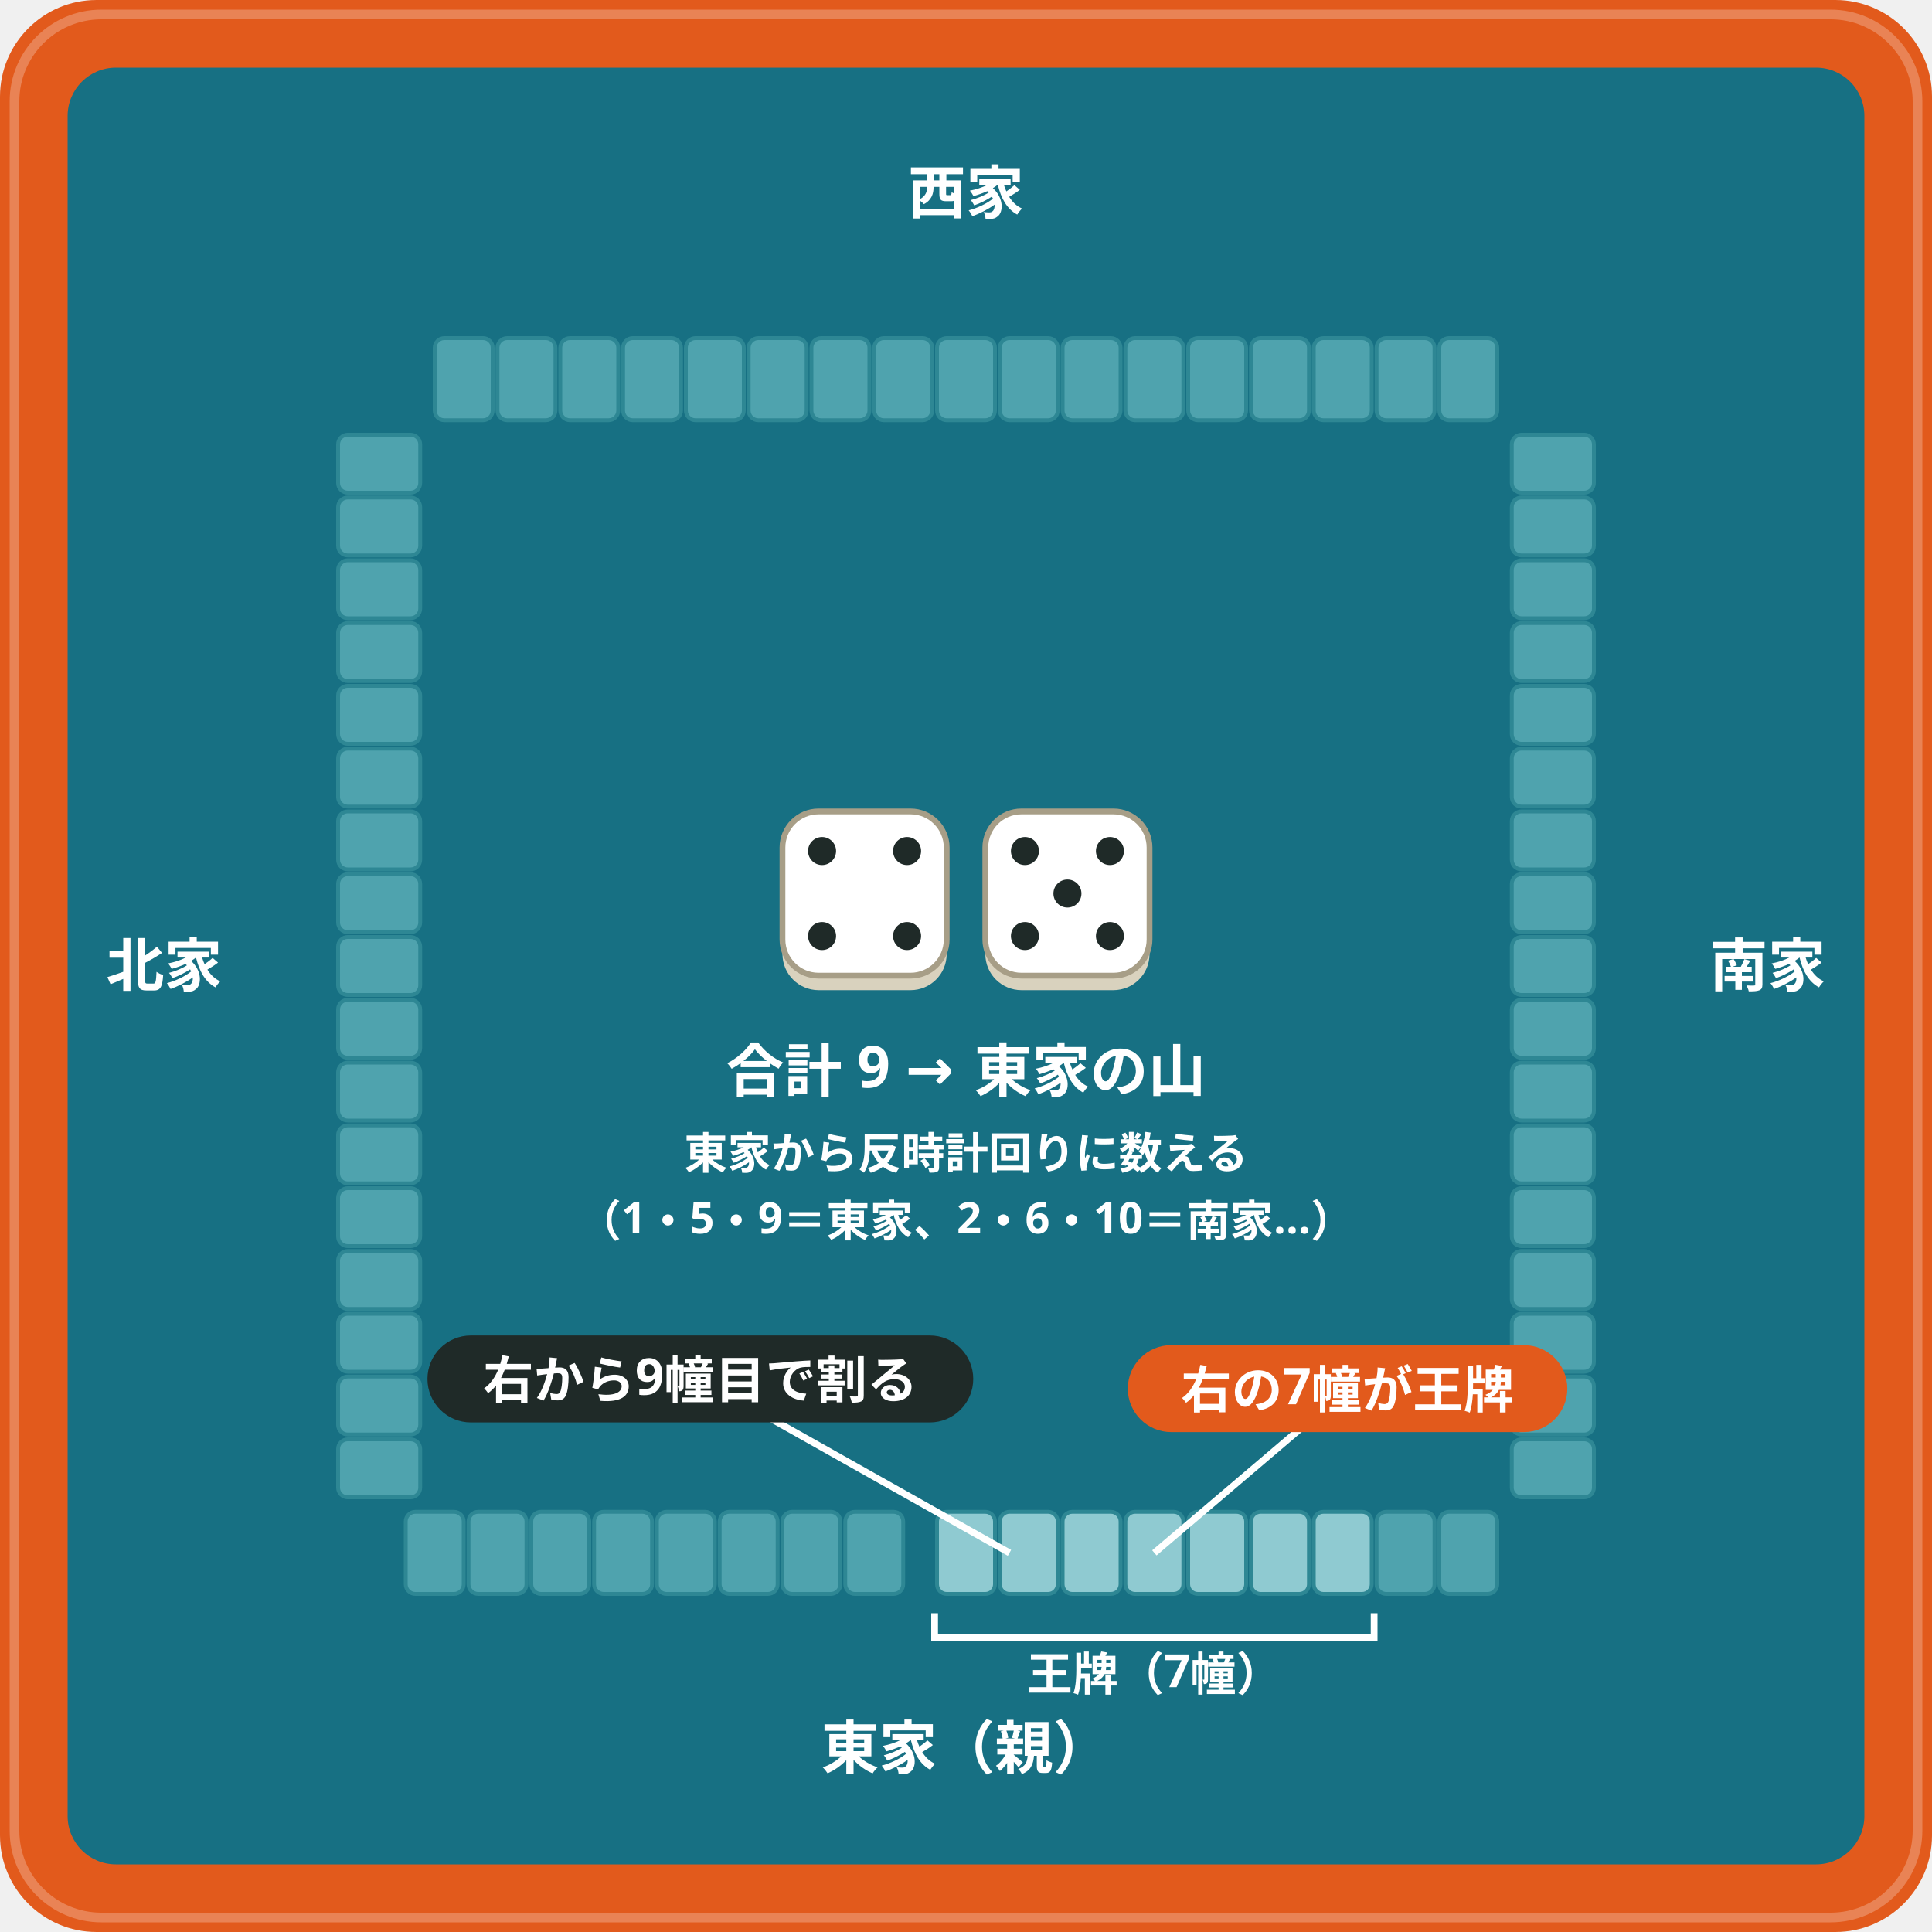
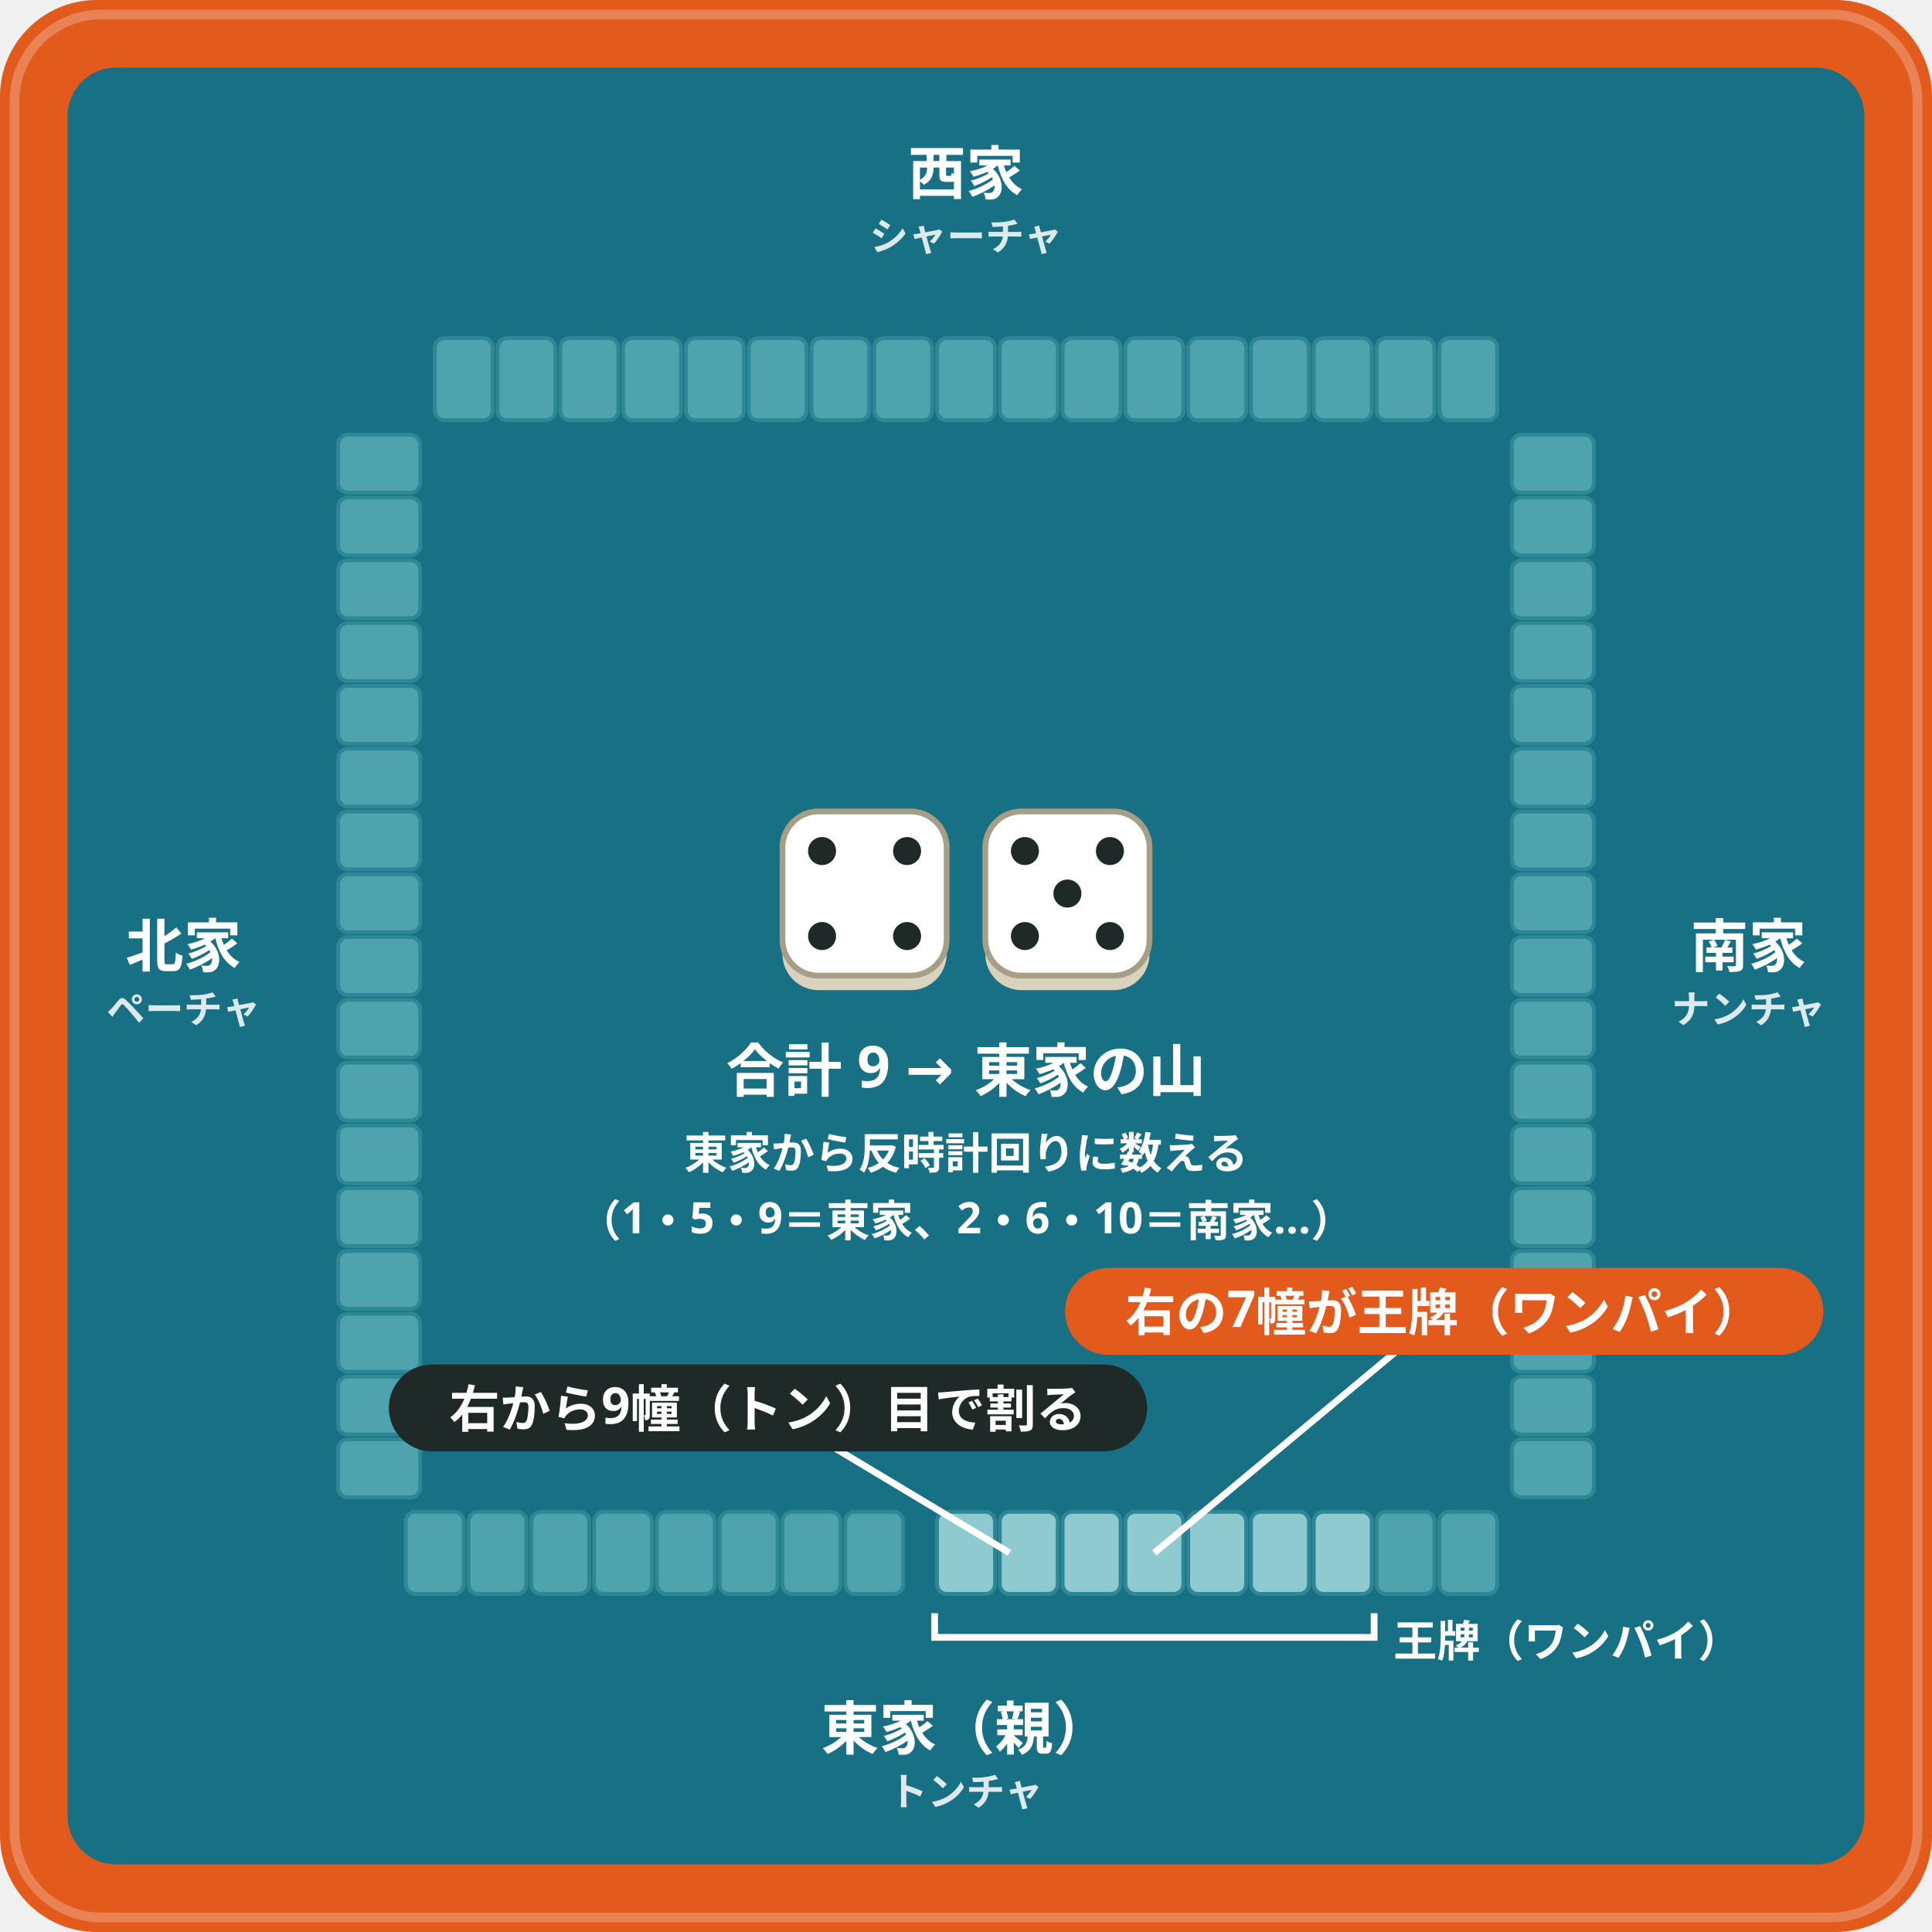
<svg xmlns="http://www.w3.org/2000/svg" viewBox="0 0 400 400" role="img" aria-label="サイコロで開門位置を決める図。合計9なら東家の山を右から9幢目で割る">
  <defs>
    <marker id="ah" markerWidth="8" markerHeight="8" refX="4" refY="4" orient="auto">
      <path d="M0 0 L8 4 L0 8 Z" fill="#fff" />
    </marker>
  </defs>
  <rect width="400" height="400" rx="20" fill="#E25A1C" />
  <rect x="3" y="3" width="394" height="394" rx="18" fill="none" stroke="#fff" stroke-opacity=".25" stroke-width="2" />
  <rect x="14" y="14" width="372" height="372" rx="10" fill="#177083" />
  <g transform="rotate(0 200 200)">
    <rect x="298.0" y="313" width="12" height="17" rx="2" fill="#4FA3AE" stroke="#2E8794" stroke-width=".8" />
    <rect x="285.0" y="313" width="12" height="17" rx="2" fill="#4FA3AE" stroke="#2E8794" stroke-width=".8" />
    <rect x="272.0" y="313" width="12" height="17" rx="2" fill="#8FCAD1" stroke="#2E8794" stroke-width=".8" />
    <rect x="259.0" y="313" width="12" height="17" rx="2" fill="#8FCAD1" stroke="#2E8794" stroke-width=".8" />
    <rect x="246.0" y="313" width="12" height="17" rx="2" fill="#8FCAD1" stroke="#2E8794" stroke-width=".8" />
    <rect x="233.0" y="313" width="12" height="17" rx="2" fill="#8FCAD1" stroke="#2E8794" stroke-width=".8" />
    <rect x="220.0" y="313" width="12" height="17" rx="2" fill="#8FCAD1" stroke="#2E8794" stroke-width=".8" />
    <rect x="207.0" y="313" width="12" height="17" rx="2" fill="#8FCAD1" stroke="#2E8794" stroke-width=".8" />
    <rect x="194.0" y="313" width="12" height="17" rx="2" fill="#8FCAD1" stroke="#2E8794" stroke-width=".8" />
    <rect x="175.0" y="313" width="12" height="17" rx="2" fill="#4FA3AE" stroke="#2E8794" stroke-width=".8" />
    <rect x="162.0" y="313" width="12" height="17" rx="2" fill="#4FA3AE" stroke="#2E8794" stroke-width=".8" />
    <rect x="149.0" y="313" width="12" height="17" rx="2" fill="#4FA3AE" stroke="#2E8794" stroke-width=".8" />
    <rect x="136.0" y="313" width="12" height="17" rx="2" fill="#4FA3AE" stroke="#2E8794" stroke-width=".8" />
    <rect x="123.0" y="313" width="12" height="17" rx="2" fill="#4FA3AE" stroke="#2E8794" stroke-width=".8" />
    <rect x="110.0" y="313" width="12" height="17" rx="2" fill="#4FA3AE" stroke="#2E8794" stroke-width=".8" />
    <rect x="97.0" y="313" width="12" height="17" rx="2" fill="#4FA3AE" stroke="#2E8794" stroke-width=".8" />
    <rect x="84.0" y="313" width="12" height="17" rx="2" fill="#4FA3AE" stroke="#2E8794" stroke-width=".8" />
  </g>
  <g transform="rotate(270 200 200)">
    <rect x="298.0" y="313" width="12" height="17" rx="2" fill="#4FA3AE" stroke="#2E8794" stroke-width=".8" />
    <rect x="285.0" y="313" width="12" height="17" rx="2" fill="#4FA3AE" stroke="#2E8794" stroke-width=".8" />
    <rect x="272.0" y="313" width="12" height="17" rx="2" fill="#4FA3AE" stroke="#2E8794" stroke-width=".8" />
    <rect x="259.0" y="313" width="12" height="17" rx="2" fill="#4FA3AE" stroke="#2E8794" stroke-width=".8" />
    <rect x="246.0" y="313" width="12" height="17" rx="2" fill="#4FA3AE" stroke="#2E8794" stroke-width=".8" />
    <rect x="233.0" y="313" width="12" height="17" rx="2" fill="#4FA3AE" stroke="#2E8794" stroke-width=".8" />
    <rect x="220.0" y="313" width="12" height="17" rx="2" fill="#4FA3AE" stroke="#2E8794" stroke-width=".8" />
    <rect x="207.0" y="313" width="12" height="17" rx="2" fill="#4FA3AE" stroke="#2E8794" stroke-width=".8" />
    <rect x="194.0" y="313" width="12" height="17" rx="2" fill="#4FA3AE" stroke="#2E8794" stroke-width=".8" />
    <rect x="181.0" y="313" width="12" height="17" rx="2" fill="#4FA3AE" stroke="#2E8794" stroke-width=".8" />
    <rect x="168.0" y="313" width="12" height="17" rx="2" fill="#4FA3AE" stroke="#2E8794" stroke-width=".8" />
    <rect x="155.0" y="313" width="12" height="17" rx="2" fill="#4FA3AE" stroke="#2E8794" stroke-width=".8" />
    <rect x="142.0" y="313" width="12" height="17" rx="2" fill="#4FA3AE" stroke="#2E8794" stroke-width=".8" />
    <rect x="129.0" y="313" width="12" height="17" rx="2" fill="#4FA3AE" stroke="#2E8794" stroke-width=".8" />
    <rect x="116.0" y="313" width="12" height="17" rx="2" fill="#4FA3AE" stroke="#2E8794" stroke-width=".8" />
    <rect x="103.0" y="313" width="12" height="17" rx="2" fill="#4FA3AE" stroke="#2E8794" stroke-width=".8" />
    <rect x="90.0" y="313" width="12" height="17" rx="2" fill="#4FA3AE" stroke="#2E8794" stroke-width=".8" />
  </g>
  <g transform="rotate(180 200 200)">
    <rect x="298.0" y="313" width="12" height="17" rx="2" fill="#4FA3AE" stroke="#2E8794" stroke-width=".8" />
    <rect x="285.0" y="313" width="12" height="17" rx="2" fill="#4FA3AE" stroke="#2E8794" stroke-width=".8" />
    <rect x="272.0" y="313" width="12" height="17" rx="2" fill="#4FA3AE" stroke="#2E8794" stroke-width=".8" />
    <rect x="259.0" y="313" width="12" height="17" rx="2" fill="#4FA3AE" stroke="#2E8794" stroke-width=".8" />
    <rect x="246.0" y="313" width="12" height="17" rx="2" fill="#4FA3AE" stroke="#2E8794" stroke-width=".8" />
    <rect x="233.0" y="313" width="12" height="17" rx="2" fill="#4FA3AE" stroke="#2E8794" stroke-width=".8" />
    <rect x="220.0" y="313" width="12" height="17" rx="2" fill="#4FA3AE" stroke="#2E8794" stroke-width=".8" />
    <rect x="207.0" y="313" width="12" height="17" rx="2" fill="#4FA3AE" stroke="#2E8794" stroke-width=".8" />
    <rect x="194.0" y="313" width="12" height="17" rx="2" fill="#4FA3AE" stroke="#2E8794" stroke-width=".8" />
    <rect x="181.0" y="313" width="12" height="17" rx="2" fill="#4FA3AE" stroke="#2E8794" stroke-width=".8" />
    <rect x="168.0" y="313" width="12" height="17" rx="2" fill="#4FA3AE" stroke="#2E8794" stroke-width=".8" />
    <rect x="155.0" y="313" width="12" height="17" rx="2" fill="#4FA3AE" stroke="#2E8794" stroke-width=".8" />
    <rect x="142.0" y="313" width="12" height="17" rx="2" fill="#4FA3AE" stroke="#2E8794" stroke-width=".8" />
    <rect x="129.0" y="313" width="12" height="17" rx="2" fill="#4FA3AE" stroke="#2E8794" stroke-width=".8" />
    <rect x="116.0" y="313" width="12" height="17" rx="2" fill="#4FA3AE" stroke="#2E8794" stroke-width=".8" />
    <rect x="103.0" y="313" width="12" height="17" rx="2" fill="#4FA3AE" stroke="#2E8794" stroke-width=".8" />
    <rect x="90.0" y="313" width="12" height="17" rx="2" fill="#4FA3AE" stroke="#2E8794" stroke-width=".8" />
  </g>
  <g transform="rotate(90 200 200)">
    <rect x="298.0" y="313" width="12" height="17" rx="2" fill="#4FA3AE" stroke="#2E8794" stroke-width=".8" />
    <rect x="285.0" y="313" width="12" height="17" rx="2" fill="#4FA3AE" stroke="#2E8794" stroke-width=".8" />
    <rect x="272.0" y="313" width="12" height="17" rx="2" fill="#4FA3AE" stroke="#2E8794" stroke-width=".8" />
    <rect x="259.0" y="313" width="12" height="17" rx="2" fill="#4FA3AE" stroke="#2E8794" stroke-width=".8" />
    <rect x="246.0" y="313" width="12" height="17" rx="2" fill="#4FA3AE" stroke="#2E8794" stroke-width=".8" />
    <rect x="233.0" y="313" width="12" height="17" rx="2" fill="#4FA3AE" stroke="#2E8794" stroke-width=".8" />
    <rect x="220.0" y="313" width="12" height="17" rx="2" fill="#4FA3AE" stroke="#2E8794" stroke-width=".8" />
    <rect x="207.0" y="313" width="12" height="17" rx="2" fill="#4FA3AE" stroke="#2E8794" stroke-width=".8" />
    <rect x="194.0" y="313" width="12" height="17" rx="2" fill="#4FA3AE" stroke="#2E8794" stroke-width=".8" />
    <rect x="181.0" y="313" width="12" height="17" rx="2" fill="#4FA3AE" stroke="#2E8794" stroke-width=".8" />
    <rect x="168.0" y="313" width="12" height="17" rx="2" fill="#4FA3AE" stroke="#2E8794" stroke-width=".8" />
    <rect x="155.0" y="313" width="12" height="17" rx="2" fill="#4FA3AE" stroke="#2E8794" stroke-width=".8" />
    <rect x="142.0" y="313" width="12" height="17" rx="2" fill="#4FA3AE" stroke="#2E8794" stroke-width=".8" />
    <rect x="129.0" y="313" width="12" height="17" rx="2" fill="#4FA3AE" stroke="#2E8794" stroke-width=".8" />
    <rect x="116.0" y="313" width="12" height="17" rx="2" fill="#4FA3AE" stroke="#2E8794" stroke-width=".8" />
    <rect x="103.0" y="313" width="12" height="17" rx="2" fill="#4FA3AE" stroke="#2E8794" stroke-width=".8" />
    <rect x="90.0" y="313" width="12" height="17" rx="2" fill="#4FA3AE" stroke="#2E8794" stroke-width=".8" />
  </g>
-   <text x="200" y="362" text-anchor="middle" dominant-baseline="middle" font-size="12" font-weight="900" fill="#fff" font-family="Noto Sans JP, sans-serif">東家（親）</text>
-   <text x="366" y="200" text-anchor="middle" dominant-baseline="middle" font-size="12" font-weight="900" fill="#fff" font-family="Noto Sans JP, sans-serif">南家</text>
-   <text x="200" y="40" text-anchor="middle" dominant-baseline="middle" font-size="12" font-weight="900" fill="#fff" font-family="Noto Sans JP, sans-serif">西家</text>
-   <text x="34" y="200" text-anchor="middle" dominant-baseline="middle" font-size="12" font-weight="900" fill="#fff" font-family="Noto Sans JP, sans-serif">北家</text>
+   <text x="200" y="358" text-anchor="middle" dominant-baseline="middle" font-size="12" font-weight="900" fill="#fff" font-family="Noto Sans JP, sans-serif">東家（親）</text>
+   <text x="200" y="371" text-anchor="middle" dominant-baseline="middle" font-size="8" font-weight="700" fill="#fff" fill-opacity=".85" font-family="Noto Sans JP, sans-serif">トンチャ</text>
+   <text x="362" y="196" text-anchor="middle" dominant-baseline="middle" font-size="12" font-weight="900" fill="#fff" font-family="Noto Sans JP, sans-serif">南家</text>
+   <text x="362" y="209" text-anchor="middle" dominant-baseline="middle" font-size="8" font-weight="700" fill="#fff" fill-opacity=".85" font-family="Noto Sans JP, sans-serif">ナンチャ</text>
+   <text x="200" y="36" text-anchor="middle" dominant-baseline="middle" font-size="12" font-weight="900" fill="#fff" font-family="Noto Sans JP, sans-serif">西家</text>
+   <text x="200" y="49" text-anchor="middle" dominant-baseline="middle" font-size="8" font-weight="700" fill="#fff" fill-opacity=".85" font-family="Noto Sans JP, sans-serif">シャーチャ</text>
+   <text x="38" y="196" text-anchor="middle" dominant-baseline="middle" font-size="12" font-weight="900" fill="#fff" font-family="Noto Sans JP, sans-serif">北家</text>
+   <text x="38" y="209" text-anchor="middle" dominant-baseline="middle" font-size="8" font-weight="700" fill="#fff" fill-opacity=".85" font-family="Noto Sans JP, sans-serif">ペーチャ</text>
  <path d="M193.5 334 v5 H284.5 v-5" fill="none" stroke="#fff" stroke-width="1.4" />
-   <text x="239.0" y="350" text-anchor="middle" font-size="9.5" font-weight="900" fill="#fff" font-family="Noto Sans JP, sans-serif">王牌（7幢）</text>
+   <text x="288.5" y="343" text-anchor="start" font-size="9" font-weight="900" fill="#fff" font-family="Noto Sans JP, sans-serif">王牌（ワンパイ）</text>
  <rect x="162" y="171" width="34" height="34" rx="7.48" fill="#D9D2BE" />
  <rect x="162" y="168" width="34" height="34" rx="7.48" fill="#fff" stroke="#A79E87" stroke-width="1.2" />
  <circle cx="170.2" cy="176.2" r="2.9" fill="#1F2A28" />
  <circle cx="187.8" cy="176.2" r="2.9" fill="#1F2A28" />
  <circle cx="170.2" cy="193.8" r="2.9" fill="#1F2A28" />
  <circle cx="187.8" cy="193.8" r="2.9" fill="#1F2A28" />
  <rect x="204" y="171" width="34" height="34" rx="7.48" fill="#D9D2BE" />
  <rect x="204" y="168" width="34" height="34" rx="7.48" fill="#fff" stroke="#A79E87" stroke-width="1.2" />
  <circle cx="212.2" cy="176.2" r="2.9" fill="#1F2A28" />
  <circle cx="229.8" cy="176.2" r="2.9" fill="#1F2A28" />
  <circle cx="221.0" cy="185.0" r="2.9" fill="#1F2A28" />
  <circle cx="212.2" cy="193.8" r="2.9" fill="#1F2A28" />
  <circle cx="229.8" cy="193.8" r="2.9" fill="#1F2A28" />
  <text x="200" y="226" text-anchor="middle" font-size="12" font-weight="900" fill="#fff" font-family="Noto Sans JP, sans-serif">合計 9 → 東家の山</text>
  <text x="200" y="242" text-anchor="middle" font-size="9" font-weight="700" fill="#fff" font-family="Noto Sans JP, sans-serif">東家から反時計回りに数える</text>
  <text x="200" y="256" text-anchor="middle" font-size="9" font-weight="700" fill="#fff" font-family="Noto Sans JP, sans-serif">（1・5・9＝東家、2・6・10＝南家…）</text>
-   <line x1="209.0" y1="321.5" x2="145.0" y2="285.5" stroke="#fff" stroke-width="1.4" />
-   <rect x="88.5" y="276.5" width="113.0" height="18" rx="9" fill="#1F2A28" />
-   <text x="145.0" y="289.5" text-anchor="middle" font-size="10.5" font-weight="900" fill="#fff" font-family="Noto Sans JP, sans-serif">右から9幢目で割る</text>
-   <line x1="239.0" y1="321.5" x2="279.0" y2="287.5" stroke="#fff" stroke-width="1.4" />
-   <rect x="233.5" y="278.5" width="91.0" height="18" rx="9" fill="#E25A1C" />
-   <text x="279.0" y="291.5" text-anchor="middle" font-size="10.5" font-weight="900" fill="#fff" font-family="Noto Sans JP, sans-serif">右の7幢が王牌</text>
+   <line x1="209.0" y1="321.5" x2="159.0" y2="291.5" stroke="#fff" stroke-width="1.4" />
+   <rect x="80.5" y="282.5" width="157.0" height="18" rx="9" fill="#1F2A28" />
+   <text x="159.0" y="295.5" text-anchor="middle" font-size="10.5" font-weight="900" fill="#fff" font-family="Noto Sans JP, sans-serif">右から9幢（トン）目で割る</text>
+   <line x1="239.0" y1="321.5" x2="299.0" y2="271.5" stroke="#fff" stroke-width="1.4" />
+   <rect x="220.5" y="262.5" width="157.0" height="18" rx="9" fill="#E25A1C" />
+   <text x="299.0" y="275.5" text-anchor="middle" font-size="10.5" font-weight="900" fill="#fff" font-family="Noto Sans JP, sans-serif">右の7幢が王牌（ワンパイ）</text>
</svg>
